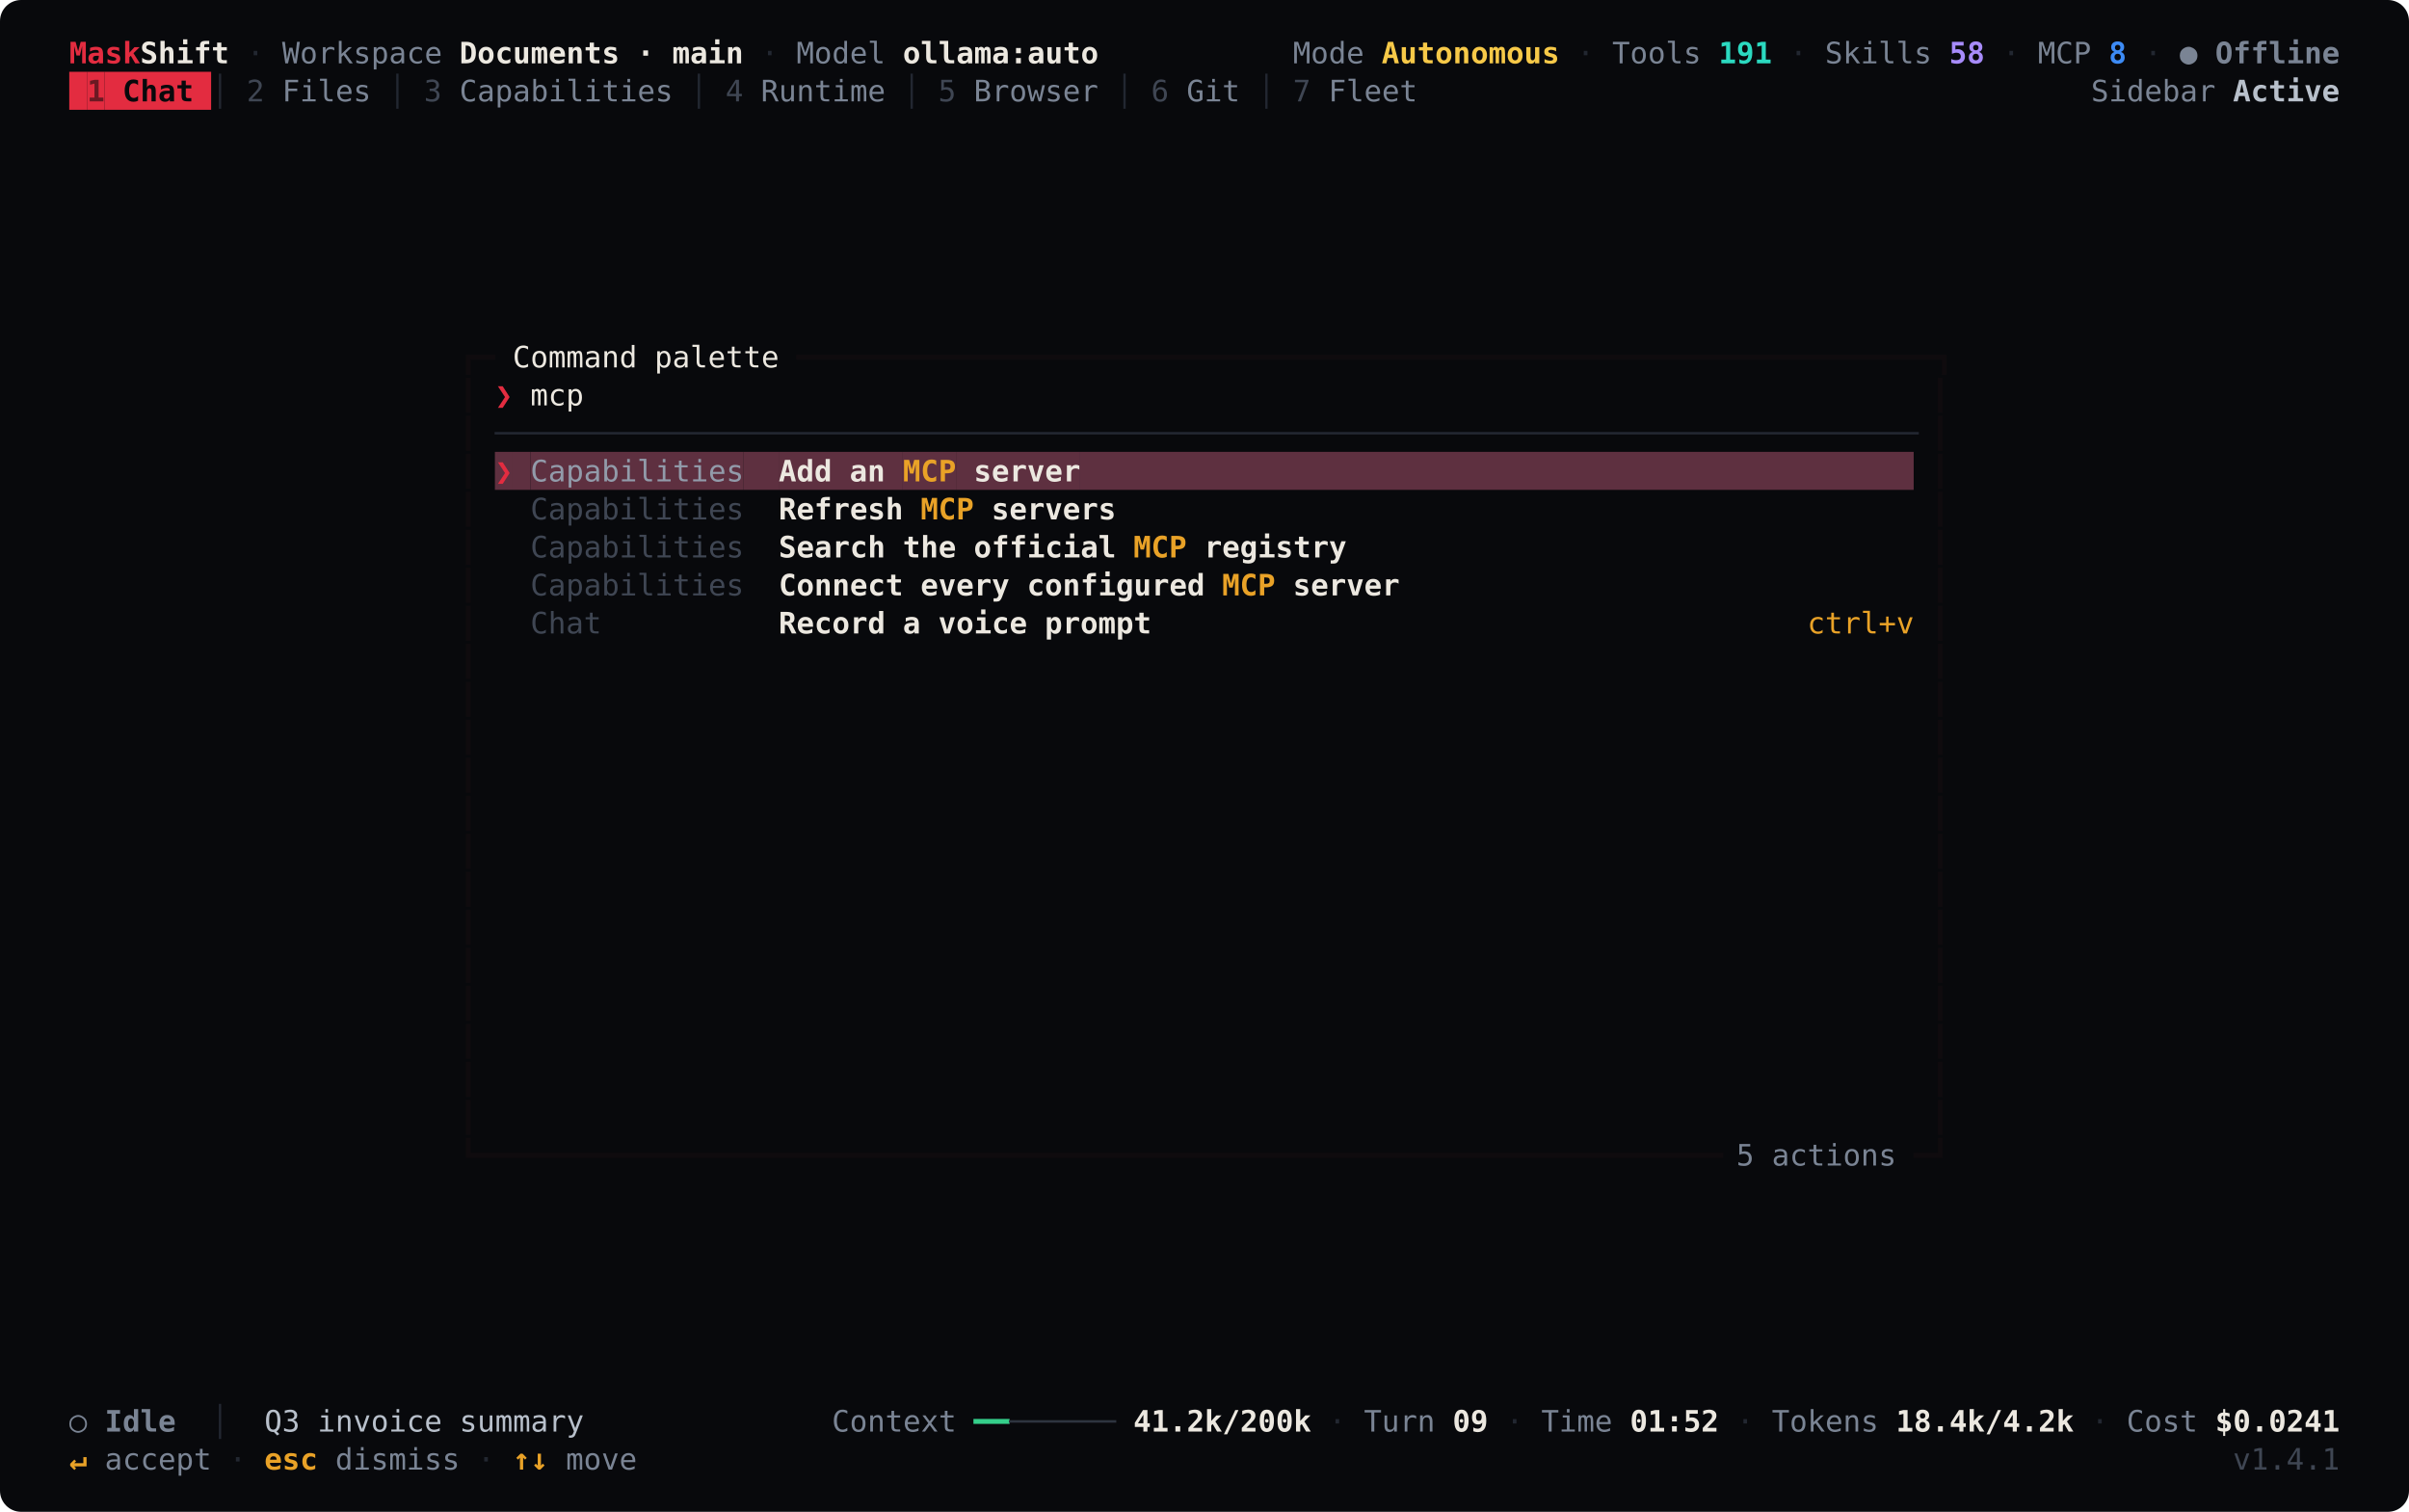
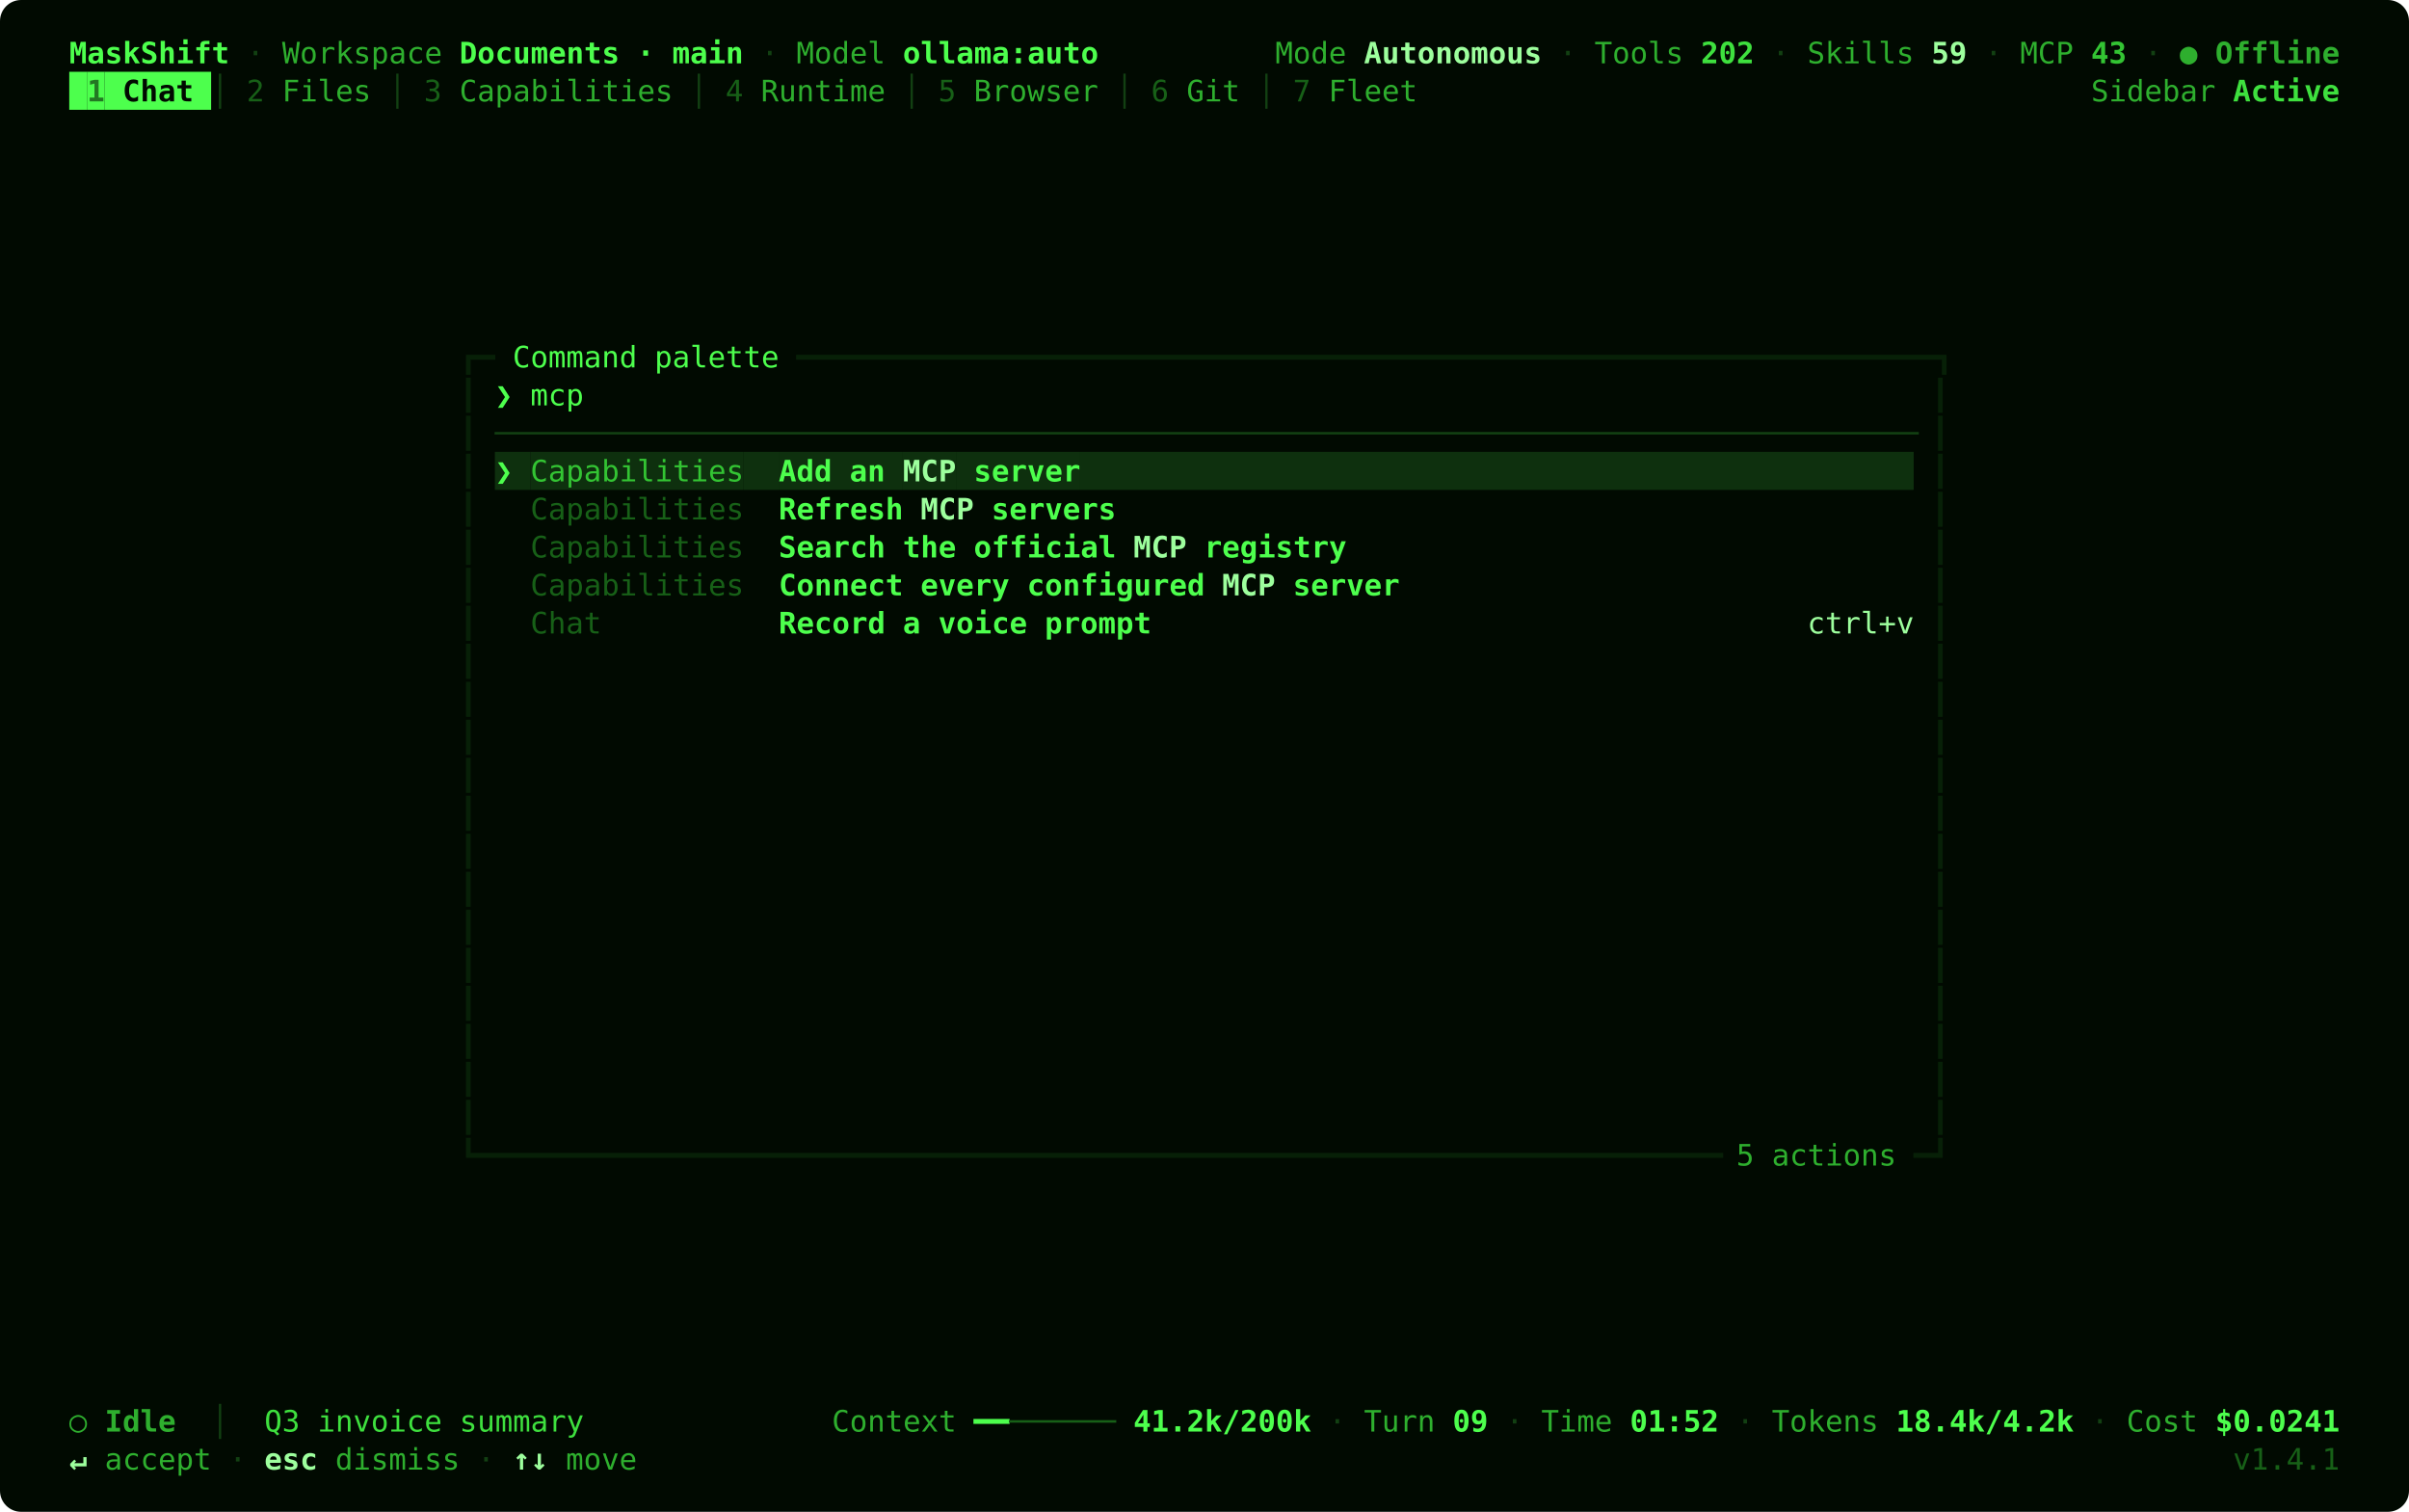
<svg xmlns="http://www.w3.org/2000/svg" width="1141" height="716" viewBox="0 0 1141 716" role="img" aria-label="MaskShift — command palette">
-   <rect width="100%" height="100%" rx="10" fill="#08090C" />
+   <rect width="100%" height="100%" rx="10" fill="#010a01" />
  <g font-family="SFMono-Regular, Menlo, Consolas, DejaVu Sans Mono, monospace" font-size="14" xml:space="preserve">
-     <text x="32.80" y="30.00" fill="#e32c40" textLength="33.60" lengthAdjust="spacingAndGlyphs" font-weight="700">Mask</text>
-     <text x="66.40" y="30.00" fill="#ece8e0" textLength="42.00" lengthAdjust="spacingAndGlyphs" font-weight="700">Shift</text>
-     <text x="116.80" y="30.00" fill="#222731" textLength="8.40" lengthAdjust="spacingAndGlyphs">·</text>
-     <text x="133.60" y="30.00" fill="#7a8494" textLength="75.60" lengthAdjust="spacingAndGlyphs">Workspace</text>
-     <text x="217.60" y="30.00" fill="#ece8e0" textLength="75.60" lengthAdjust="spacingAndGlyphs" font-weight="700">Documents</text>
-     <text x="301.60" y="30.00" fill="#ece8e0" textLength="8.40" lengthAdjust="spacingAndGlyphs" font-weight="700">·</text>
-     <text x="318.40" y="30.00" fill="#ece8e0" textLength="33.60" lengthAdjust="spacingAndGlyphs" font-weight="700">main</text>
-     <text x="360.40" y="30.00" fill="#222731" textLength="8.40" lengthAdjust="spacingAndGlyphs">·</text>
-     <text x="377.20" y="30.00" fill="#7a8494" textLength="42.00" lengthAdjust="spacingAndGlyphs">Model</text>
-     <text x="427.60" y="30.00" fill="#ece8e0" textLength="92.40" lengthAdjust="spacingAndGlyphs" font-weight="700">ollama:auto</text>
-     <text x="612.40" y="30.00" fill="#7a8494" textLength="33.60" lengthAdjust="spacingAndGlyphs">Mode</text>
-     <text x="654.40" y="30.00" fill="#f7c948" textLength="84.00" lengthAdjust="spacingAndGlyphs" font-weight="700">Autonomous</text>
-     <text x="746.80" y="30.00" fill="#222731" textLength="8.40" lengthAdjust="spacingAndGlyphs">·</text>
-     <text x="763.60" y="30.00" fill="#7a8494" textLength="42.00" lengthAdjust="spacingAndGlyphs">Tools</text>
-     <text x="814.00" y="30.00" fill="#2bd9c0" textLength="25.20" lengthAdjust="spacingAndGlyphs" font-weight="700">191</text>
-     <text x="847.60" y="30.00" fill="#222731" textLength="8.40" lengthAdjust="spacingAndGlyphs">·</text>
-     <text x="864.40" y="30.00" fill="#7a8494" textLength="50.40" lengthAdjust="spacingAndGlyphs">Skills</text>
-     <text x="923.20" y="30.00" fill="#a78bfa" textLength="16.80" lengthAdjust="spacingAndGlyphs" font-weight="700">58</text>
-     <text x="948.40" y="30.00" fill="#222731" textLength="8.40" lengthAdjust="spacingAndGlyphs">·</text>
-     <text x="965.20" y="30.00" fill="#7a8494" textLength="25.20" lengthAdjust="spacingAndGlyphs">MCP</text>
-     <text x="998.80" y="30.00" fill="#3d8bf5" textLength="8.40" lengthAdjust="spacingAndGlyphs" font-weight="700">8</text>
-     <text x="1015.60" y="30.00" fill="#222731" textLength="8.40" lengthAdjust="spacingAndGlyphs">·</text>
-     <text x="1032.40" y="30.00" fill="#7a8494" textLength="8.40" lengthAdjust="spacingAndGlyphs">●</text>
-     <text x="1049.20" y="30.00" fill="#7a8494" textLength="58.80" lengthAdjust="spacingAndGlyphs" font-weight="700">Offline</text>
-     <rect x="32.80" y="34.00" width="8.40" height="18" fill="#e32c40" />
-     <rect x="41.20" y="34.00" width="8.40" height="18" fill="#e32c40" />
-     <text x="41.20" y="48.00" fill="#6b1923" textLength="8.40" lengthAdjust="spacingAndGlyphs" font-weight="700">1</text>
-     <rect x="49.60" y="34.00" width="50.40" height="18" fill="#e32c40" />
-     <text x="58.00" y="48.00" fill="#08090c" textLength="33.60" lengthAdjust="spacingAndGlyphs" font-weight="700">Chat</text>
-     <text x="100.00" y="48.00" fill="#222731" textLength="8.40" lengthAdjust="spacingAndGlyphs">│</text>
-     <text x="116.80" y="48.00" fill="#3f4653" textLength="8.40" lengthAdjust="spacingAndGlyphs">2</text>
-     <text x="133.60" y="48.00" fill="#7a8494" textLength="42.00" lengthAdjust="spacingAndGlyphs">Files</text>
-     <text x="184.00" y="48.00" fill="#222731" textLength="8.40" lengthAdjust="spacingAndGlyphs">│</text>
-     <text x="200.80" y="48.00" fill="#3f4653" textLength="8.40" lengthAdjust="spacingAndGlyphs">3</text>
-     <text x="217.60" y="48.00" fill="#7a8494" textLength="100.80" lengthAdjust="spacingAndGlyphs">Capabilities</text>
-     <text x="326.80" y="48.00" fill="#222731" textLength="8.40" lengthAdjust="spacingAndGlyphs">│</text>
-     <text x="343.60" y="48.00" fill="#3f4653" textLength="8.40" lengthAdjust="spacingAndGlyphs">4</text>
-     <text x="360.40" y="48.00" fill="#7a8494" textLength="58.80" lengthAdjust="spacingAndGlyphs">Runtime</text>
-     <text x="427.60" y="48.00" fill="#222731" textLength="8.40" lengthAdjust="spacingAndGlyphs">│</text>
-     <text x="444.40" y="48.00" fill="#3f4653" textLength="8.40" lengthAdjust="spacingAndGlyphs">5</text>
-     <text x="461.20" y="48.00" fill="#7a8494" textLength="58.80" lengthAdjust="spacingAndGlyphs">Browser</text>
-     <text x="528.40" y="48.00" fill="#222731" textLength="8.40" lengthAdjust="spacingAndGlyphs">│</text>
-     <text x="545.20" y="48.00" fill="#3f4653" textLength="8.40" lengthAdjust="spacingAndGlyphs">6</text>
-     <text x="562.00" y="48.00" fill="#7a8494" textLength="25.20" lengthAdjust="spacingAndGlyphs">Git</text>
-     <text x="595.60" y="48.00" fill="#222731" textLength="8.40" lengthAdjust="spacingAndGlyphs">│</text>
-     <text x="612.40" y="48.00" fill="#3f4653" textLength="8.40" lengthAdjust="spacingAndGlyphs">7</text>
-     <text x="629.20" y="48.00" fill="#7a8494" textLength="42.00" lengthAdjust="spacingAndGlyphs">Fleet</text>
-     <text x="990.40" y="48.00" fill="#7a8494" textLength="58.80" lengthAdjust="spacingAndGlyphs">Sidebar</text>
-     <text x="1057.60" y="48.00" fill="#b8c0cb" textLength="50.40" lengthAdjust="spacingAndGlyphs" font-weight="700">Active</text>
-     <text x="217.60" y="174.00" fill="#0f0b0e" textLength="16.80" lengthAdjust="spacingAndGlyphs">┏━</text>
-     <text x="242.80" y="174.00" fill="#ece8e0" textLength="58.80" lengthAdjust="spacingAndGlyphs">Command</text>
-     <text x="310.00" y="174.00" fill="#ece8e0" textLength="58.80" lengthAdjust="spacingAndGlyphs">palette</text>
-     <text x="377.20" y="174.00" fill="#0f0b0e" textLength="546.00" lengthAdjust="spacingAndGlyphs">━━━━━━━━━━━━━━━━━━━━━━━━━━━━━━━━━━━━━━━━━━━━━━━━━━━━━━━━━━━━━━━━┓</text>
-     <text x="217.60" y="192.00" fill="#0f0b0e" textLength="8.40" lengthAdjust="spacingAndGlyphs">┃</text>
-     <text x="234.40" y="192.00" fill="#e32c40" textLength="8.40" lengthAdjust="spacingAndGlyphs">❯</text>
-     <text x="251.20" y="192.00" fill="#ece8e0" textLength="25.20" lengthAdjust="spacingAndGlyphs">mcp</text>
-     <text x="914.80" y="192.00" fill="#0f0b0e" textLength="8.40" lengthAdjust="spacingAndGlyphs">┃</text>
-     <text x="217.60" y="210.00" fill="#0f0b0e" textLength="8.40" lengthAdjust="spacingAndGlyphs">┃</text>
-     <text x="234.40" y="210.00" fill="#222731" textLength="672.00" lengthAdjust="spacingAndGlyphs">────────────────────────────────────────────────────────────────────────────────</text>
-     <text x="914.80" y="210.00" fill="#0f0b0e" textLength="8.40" lengthAdjust="spacingAndGlyphs">┃</text>
-     <text x="217.60" y="228.00" fill="#0f0b0e" textLength="8.40" lengthAdjust="spacingAndGlyphs">┃</text>
-     <rect x="234.40" y="214.00" width="8.40" height="18" fill="#5e3040" />
-     <text x="234.40" y="228.00" fill="#e32c40" textLength="8.40" lengthAdjust="spacingAndGlyphs">❯</text>
-     <rect x="242.80" y="214.00" width="8.40" height="18" fill="#5e3040" />
-     <rect x="251.20" y="214.00" width="100.80" height="18" fill="#5e3040" />
-     <text x="251.20" y="228.00" fill="#929baa" textLength="100.80" lengthAdjust="spacingAndGlyphs">Capabilities</text>
-     <rect x="352.00" y="214.00" width="16.80" height="18" fill="#5e3040" />
-     <rect x="368.80" y="214.00" width="58.80" height="18" fill="#5e3040" />
-     <text x="368.80" y="228.00" fill="#ece8e0" textLength="25.20" lengthAdjust="spacingAndGlyphs" font-weight="700">Add</text>
-     <text x="402.40" y="228.00" fill="#ece8e0" textLength="16.80" lengthAdjust="spacingAndGlyphs" font-weight="700">an</text>
-     <rect x="427.60" y="214.00" width="25.20" height="18" fill="#5e3040" />
-     <text x="427.60" y="228.00" fill="#e9a227" textLength="25.20" lengthAdjust="spacingAndGlyphs" font-weight="700">MCP</text>
-     <rect x="452.80" y="214.00" width="58.80" height="18" fill="#5e3040" />
-     <text x="461.20" y="228.00" fill="#ece8e0" textLength="50.40" lengthAdjust="spacingAndGlyphs" font-weight="700">server</text>
-     <rect x="511.60" y="214.00" width="394.80" height="18" fill="#5e3040" />
-     <text x="914.80" y="228.00" fill="#0f0b0e" textLength="8.40" lengthAdjust="spacingAndGlyphs">┃</text>
-     <text x="217.60" y="246.00" fill="#0f0b0e" textLength="8.40" lengthAdjust="spacingAndGlyphs">┃</text>
-     <text x="251.20" y="246.00" fill="#3f4653" textLength="100.80" lengthAdjust="spacingAndGlyphs">Capabilities</text>
-     <text x="368.80" y="246.00" fill="#ece8e0" textLength="58.80" lengthAdjust="spacingAndGlyphs" font-weight="700">Refresh</text>
-     <text x="436.00" y="246.00" fill="#e9a227" textLength="25.20" lengthAdjust="spacingAndGlyphs" font-weight="700">MCP</text>
-     <text x="469.60" y="246.00" fill="#ece8e0" textLength="58.80" lengthAdjust="spacingAndGlyphs" font-weight="700">servers</text>
-     <text x="914.80" y="246.00" fill="#0f0b0e" textLength="8.40" lengthAdjust="spacingAndGlyphs">┃</text>
-     <text x="217.60" y="264.00" fill="#0f0b0e" textLength="8.40" lengthAdjust="spacingAndGlyphs">┃</text>
-     <text x="251.20" y="264.00" fill="#3f4653" textLength="100.80" lengthAdjust="spacingAndGlyphs">Capabilities</text>
-     <text x="368.80" y="264.00" fill="#ece8e0" textLength="50.40" lengthAdjust="spacingAndGlyphs" font-weight="700">Search</text>
-     <text x="427.60" y="264.00" fill="#ece8e0" textLength="25.20" lengthAdjust="spacingAndGlyphs" font-weight="700">the</text>
-     <text x="461.20" y="264.00" fill="#ece8e0" textLength="67.20" lengthAdjust="spacingAndGlyphs" font-weight="700">official</text>
-     <text x="536.80" y="264.00" fill="#e9a227" textLength="25.20" lengthAdjust="spacingAndGlyphs" font-weight="700">MCP</text>
-     <text x="570.40" y="264.00" fill="#ece8e0" textLength="67.20" lengthAdjust="spacingAndGlyphs" font-weight="700">registry</text>
-     <text x="914.80" y="264.00" fill="#0f0b0e" textLength="8.40" lengthAdjust="spacingAndGlyphs">┃</text>
-     <text x="217.60" y="282.00" fill="#0f0b0e" textLength="8.40" lengthAdjust="spacingAndGlyphs">┃</text>
-     <text x="251.20" y="282.00" fill="#3f4653" textLength="100.80" lengthAdjust="spacingAndGlyphs">Capabilities</text>
-     <text x="368.80" y="282.00" fill="#ece8e0" textLength="58.80" lengthAdjust="spacingAndGlyphs" font-weight="700">Connect</text>
-     <text x="436.00" y="282.00" fill="#ece8e0" textLength="42.00" lengthAdjust="spacingAndGlyphs" font-weight="700">every</text>
-     <text x="486.40" y="282.00" fill="#ece8e0" textLength="84.00" lengthAdjust="spacingAndGlyphs" font-weight="700">configured</text>
-     <text x="578.80" y="282.00" fill="#e9a227" textLength="25.20" lengthAdjust="spacingAndGlyphs" font-weight="700">MCP</text>
-     <text x="612.40" y="282.00" fill="#ece8e0" textLength="50.40" lengthAdjust="spacingAndGlyphs" font-weight="700">server</text>
-     <text x="914.80" y="282.00" fill="#0f0b0e" textLength="8.40" lengthAdjust="spacingAndGlyphs">┃</text>
-     <text x="217.60" y="300.00" fill="#0f0b0e" textLength="8.40" lengthAdjust="spacingAndGlyphs">┃</text>
-     <text x="251.20" y="300.00" fill="#3f4653" textLength="33.60" lengthAdjust="spacingAndGlyphs">Chat</text>
-     <text x="368.80" y="300.00" fill="#ece8e0" textLength="50.40" lengthAdjust="spacingAndGlyphs" font-weight="700">Record</text>
-     <text x="427.60" y="300.00" fill="#ece8e0" textLength="8.40" lengthAdjust="spacingAndGlyphs" font-weight="700">a</text>
-     <text x="444.40" y="300.00" fill="#ece8e0" textLength="42.00" lengthAdjust="spacingAndGlyphs" font-weight="700">voice</text>
-     <text x="494.80" y="300.00" fill="#ece8e0" textLength="50.40" lengthAdjust="spacingAndGlyphs" font-weight="700">prompt</text>
-     <text x="856.00" y="300.00" fill="#e9a227" textLength="50.40" lengthAdjust="spacingAndGlyphs">ctrl+v</text>
-     <text x="914.80" y="300.00" fill="#0f0b0e" textLength="8.40" lengthAdjust="spacingAndGlyphs">┃</text>
-     <text x="217.60" y="318.00" fill="#0f0b0e" textLength="8.40" lengthAdjust="spacingAndGlyphs">┃</text>
-     <text x="914.80" y="318.00" fill="#0f0b0e" textLength="8.40" lengthAdjust="spacingAndGlyphs">┃</text>
-     <text x="217.60" y="336.00" fill="#0f0b0e" textLength="8.40" lengthAdjust="spacingAndGlyphs">┃</text>
-     <text x="914.80" y="336.00" fill="#0f0b0e" textLength="8.40" lengthAdjust="spacingAndGlyphs">┃</text>
-     <text x="217.60" y="354.00" fill="#0f0b0e" textLength="8.40" lengthAdjust="spacingAndGlyphs">┃</text>
-     <text x="914.80" y="354.00" fill="#0f0b0e" textLength="8.40" lengthAdjust="spacingAndGlyphs">┃</text>
-     <text x="217.60" y="372.00" fill="#0f0b0e" textLength="8.40" lengthAdjust="spacingAndGlyphs">┃</text>
-     <text x="914.80" y="372.00" fill="#0f0b0e" textLength="8.40" lengthAdjust="spacingAndGlyphs">┃</text>
-     <text x="217.60" y="390.00" fill="#0f0b0e" textLength="8.40" lengthAdjust="spacingAndGlyphs">┃</text>
-     <text x="914.80" y="390.00" fill="#0f0b0e" textLength="8.40" lengthAdjust="spacingAndGlyphs">┃</text>
-     <text x="217.60" y="408.00" fill="#0f0b0e" textLength="8.40" lengthAdjust="spacingAndGlyphs">┃</text>
-     <text x="914.80" y="408.00" fill="#0f0b0e" textLength="8.40" lengthAdjust="spacingAndGlyphs">┃</text>
-     <text x="217.60" y="426.00" fill="#0f0b0e" textLength="8.40" lengthAdjust="spacingAndGlyphs">┃</text>
-     <text x="914.80" y="426.00" fill="#0f0b0e" textLength="8.40" lengthAdjust="spacingAndGlyphs">┃</text>
-     <text x="217.60" y="444.00" fill="#0f0b0e" textLength="8.40" lengthAdjust="spacingAndGlyphs">┃</text>
-     <text x="914.80" y="444.00" fill="#0f0b0e" textLength="8.40" lengthAdjust="spacingAndGlyphs">┃</text>
-     <text x="217.60" y="462.00" fill="#0f0b0e" textLength="8.40" lengthAdjust="spacingAndGlyphs">┃</text>
-     <text x="914.80" y="462.00" fill="#0f0b0e" textLength="8.40" lengthAdjust="spacingAndGlyphs">┃</text>
-     <text x="217.60" y="480.00" fill="#0f0b0e" textLength="8.40" lengthAdjust="spacingAndGlyphs">┃</text>
-     <text x="914.80" y="480.00" fill="#0f0b0e" textLength="8.40" lengthAdjust="spacingAndGlyphs">┃</text>
-     <text x="217.60" y="498.00" fill="#0f0b0e" textLength="8.40" lengthAdjust="spacingAndGlyphs">┃</text>
-     <text x="914.80" y="498.00" fill="#0f0b0e" textLength="8.40" lengthAdjust="spacingAndGlyphs">┃</text>
-     <text x="217.60" y="516.00" fill="#0f0b0e" textLength="8.40" lengthAdjust="spacingAndGlyphs">┃</text>
-     <text x="914.80" y="516.00" fill="#0f0b0e" textLength="8.40" lengthAdjust="spacingAndGlyphs">┃</text>
-     <text x="217.60" y="534.00" fill="#0f0b0e" textLength="8.40" lengthAdjust="spacingAndGlyphs">┃</text>
-     <text x="914.80" y="534.00" fill="#0f0b0e" textLength="8.40" lengthAdjust="spacingAndGlyphs">┃</text>
-     <text x="217.60" y="552.00" fill="#0f0b0e" textLength="596.40" lengthAdjust="spacingAndGlyphs">┗━━━━━━━━━━━━━━━━━━━━━━━━━━━━━━━━━━━━━━━━━━━━━━━━━━━━━━━━━━━━━━━━━━━━━━</text>
-     <text x="822.40" y="552.00" fill="#7a8494" textLength="8.40" lengthAdjust="spacingAndGlyphs">5</text>
-     <text x="839.20" y="552.00" fill="#7a8494" textLength="58.80" lengthAdjust="spacingAndGlyphs">actions</text>
-     <text x="906.40" y="552.00" fill="#0f0b0e" textLength="16.80" lengthAdjust="spacingAndGlyphs">━┛</text>
-     <text x="32.80" y="678.00" fill="#7a8494" textLength="8.40" lengthAdjust="spacingAndGlyphs">○</text>
-     <text x="49.60" y="678.00" fill="#7a8494" textLength="33.60" lengthAdjust="spacingAndGlyphs" font-weight="700">Idle</text>
-     <text x="100.00" y="678.00" fill="#222731" textLength="8.40" lengthAdjust="spacingAndGlyphs">│</text>
-     <text x="125.20" y="678.00" fill="#b8c0cb" textLength="16.80" lengthAdjust="spacingAndGlyphs">Q3</text>
-     <text x="150.40" y="678.00" fill="#b8c0cb" textLength="58.80" lengthAdjust="spacingAndGlyphs">invoice</text>
-     <text x="217.60" y="678.00" fill="#b8c0cb" textLength="58.80" lengthAdjust="spacingAndGlyphs">summary</text>
-     <text x="394.00" y="678.00" fill="#7a8494" textLength="58.80" lengthAdjust="spacingAndGlyphs">Context</text>
-     <text x="461.20" y="678.00" fill="#35cf8b" textLength="16.80" lengthAdjust="spacingAndGlyphs">━━</text>
-     <text x="478.00" y="678.00" fill="#2e343f" textLength="50.40" lengthAdjust="spacingAndGlyphs">──────</text>
-     <text x="536.80" y="678.00" fill="#ece8e0" textLength="84.00" lengthAdjust="spacingAndGlyphs" font-weight="700">41.2k/200k</text>
-     <text x="629.20" y="678.00" fill="#222731" textLength="8.40" lengthAdjust="spacingAndGlyphs">·</text>
-     <text x="646.00" y="678.00" fill="#7a8494" textLength="33.60" lengthAdjust="spacingAndGlyphs">Turn</text>
-     <text x="688.00" y="678.00" fill="#ece8e0" textLength="16.80" lengthAdjust="spacingAndGlyphs" font-weight="700">09</text>
-     <text x="713.20" y="678.00" fill="#222731" textLength="8.40" lengthAdjust="spacingAndGlyphs">·</text>
-     <text x="730.00" y="678.00" fill="#7a8494" textLength="33.60" lengthAdjust="spacingAndGlyphs">Time</text>
-     <text x="772.00" y="678.00" fill="#ece8e0" textLength="42.00" lengthAdjust="spacingAndGlyphs" font-weight="700">01:52</text>
-     <text x="822.40" y="678.00" fill="#222731" textLength="8.40" lengthAdjust="spacingAndGlyphs">·</text>
-     <text x="839.20" y="678.00" fill="#7a8494" textLength="50.40" lengthAdjust="spacingAndGlyphs">Tokens</text>
-     <text x="898.00" y="678.00" fill="#ece8e0" textLength="84.00" lengthAdjust="spacingAndGlyphs" font-weight="700">18.4k/4.2k</text>
-     <text x="990.40" y="678.00" fill="#222731" textLength="8.40" lengthAdjust="spacingAndGlyphs">·</text>
-     <text x="1007.20" y="678.00" fill="#7a8494" textLength="33.60" lengthAdjust="spacingAndGlyphs">Cost</text>
-     <text x="1049.20" y="678.00" fill="#ece8e0" textLength="58.80" lengthAdjust="spacingAndGlyphs" font-weight="700">$0.0241</text>
-     <text x="32.80" y="696.00" fill="#e9a227" textLength="8.40" lengthAdjust="spacingAndGlyphs" font-weight="700">↵</text>
-     <text x="49.60" y="696.00" fill="#7a8494" textLength="50.40" lengthAdjust="spacingAndGlyphs">accept</text>
-     <text x="108.40" y="696.00" fill="#222731" textLength="8.40" lengthAdjust="spacingAndGlyphs">·</text>
-     <text x="125.20" y="696.00" fill="#e9a227" textLength="25.20" lengthAdjust="spacingAndGlyphs" font-weight="700">esc</text>
-     <text x="158.80" y="696.00" fill="#7a8494" textLength="58.80" lengthAdjust="spacingAndGlyphs">dismiss</text>
-     <text x="226.00" y="696.00" fill="#222731" textLength="8.40" lengthAdjust="spacingAndGlyphs">·</text>
-     <text x="242.80" y="696.00" fill="#e9a227" textLength="16.80" lengthAdjust="spacingAndGlyphs" font-weight="700">↑↓</text>
-     <text x="268.00" y="696.00" fill="#7a8494" textLength="33.60" lengthAdjust="spacingAndGlyphs">move</text>
-     <text x="1057.60" y="696.00" fill="#3f4653" textLength="50.40" lengthAdjust="spacingAndGlyphs">v1.4.1</text>
+     <text x="32.80" y="30.00" fill="#4dff4d" textLength="75.60" lengthAdjust="spacingAndGlyphs" font-weight="700">MaskShift</text>
+     <text x="116.80" y="30.00" fill="#124012" textLength="8.40" lengthAdjust="spacingAndGlyphs">·</text>
+     <text x="133.60" y="30.00" fill="#2eaf2e" textLength="75.60" lengthAdjust="spacingAndGlyphs">Workspace</text>
+     <text x="217.60" y="30.00" fill="#4dff4d" textLength="75.60" lengthAdjust="spacingAndGlyphs" font-weight="700">Documents</text>
+     <text x="301.60" y="30.00" fill="#4dff4d" textLength="8.40" lengthAdjust="spacingAndGlyphs" font-weight="700">·</text>
+     <text x="318.40" y="30.00" fill="#4dff4d" textLength="33.60" lengthAdjust="spacingAndGlyphs" font-weight="700">main</text>
+     <text x="360.40" y="30.00" fill="#124012" textLength="8.40" lengthAdjust="spacingAndGlyphs">·</text>
+     <text x="377.20" y="30.00" fill="#2eaf2e" textLength="42.00" lengthAdjust="spacingAndGlyphs">Model</text>
+     <text x="427.60" y="30.00" fill="#4dff4d" textLength="92.40" lengthAdjust="spacingAndGlyphs" font-weight="700">ollama:auto</text>
+     <text x="604.00" y="30.00" fill="#2eaf2e" textLength="33.60" lengthAdjust="spacingAndGlyphs">Mode</text>
+     <text x="646.00" y="30.00" fill="#9dff9d" textLength="84.00" lengthAdjust="spacingAndGlyphs" font-weight="700">Autonomous</text>
+     <text x="738.40" y="30.00" fill="#124012" textLength="8.40" lengthAdjust="spacingAndGlyphs">·</text>
+     <text x="755.20" y="30.00" fill="#2eaf2e" textLength="42.00" lengthAdjust="spacingAndGlyphs">Tools</text>
+     <text x="805.60" y="30.00" fill="#3ee03e" textLength="25.20" lengthAdjust="spacingAndGlyphs" font-weight="700">202</text>
+     <text x="839.20" y="30.00" fill="#124012" textLength="8.40" lengthAdjust="spacingAndGlyphs">·</text>
+     <text x="856.00" y="30.00" fill="#2eaf2e" textLength="50.40" lengthAdjust="spacingAndGlyphs">Skills</text>
+     <text x="914.80" y="30.00" fill="#9dff9d" textLength="16.80" lengthAdjust="spacingAndGlyphs" font-weight="700">59</text>
+     <text x="940.00" y="30.00" fill="#124012" textLength="8.40" lengthAdjust="spacingAndGlyphs">·</text>
+     <text x="956.80" y="30.00" fill="#2eaf2e" textLength="25.20" lengthAdjust="spacingAndGlyphs">MCP</text>
+     <text x="990.40" y="30.00" fill="#33c433" textLength="16.80" lengthAdjust="spacingAndGlyphs" font-weight="700">43</text>
+     <text x="1015.60" y="30.00" fill="#124012" textLength="8.40" lengthAdjust="spacingAndGlyphs">·</text>
+     <text x="1032.40" y="30.00" fill="#2eaf2e" textLength="8.40" lengthAdjust="spacingAndGlyphs">●</text>
+     <text x="1049.20" y="30.00" fill="#2eaf2e" textLength="58.80" lengthAdjust="spacingAndGlyphs" font-weight="700">Offline</text>
+     <rect x="32.80" y="34.00" width="8.40" height="18" fill="#4dff4d" />
+     <rect x="41.20" y="34.00" width="8.40" height="18" fill="#4dff4d" />
+     <text x="41.20" y="48.00" fill="#237823" textLength="8.40" lengthAdjust="spacingAndGlyphs" font-weight="700">1</text>
+     <rect x="49.60" y="34.00" width="50.40" height="18" fill="#4dff4d" />
+     <text x="58.00" y="48.00" fill="#010a01" textLength="33.60" lengthAdjust="spacingAndGlyphs" font-weight="700">Chat</text>
+     <text x="100.00" y="48.00" fill="#124012" textLength="8.40" lengthAdjust="spacingAndGlyphs">│</text>
+     <text x="116.80" y="48.00" fill="#176017" textLength="8.40" lengthAdjust="spacingAndGlyphs">2</text>
+     <text x="133.60" y="48.00" fill="#2eaf2e" textLength="42.00" lengthAdjust="spacingAndGlyphs">Files</text>
+     <text x="184.00" y="48.00" fill="#124012" textLength="8.40" lengthAdjust="spacingAndGlyphs">│</text>
+     <text x="200.80" y="48.00" fill="#176017" textLength="8.40" lengthAdjust="spacingAndGlyphs">3</text>
+     <text x="217.60" y="48.00" fill="#2eaf2e" textLength="100.80" lengthAdjust="spacingAndGlyphs">Capabilities</text>
+     <text x="326.80" y="48.00" fill="#124012" textLength="8.40" lengthAdjust="spacingAndGlyphs">│</text>
+     <text x="343.60" y="48.00" fill="#176017" textLength="8.40" lengthAdjust="spacingAndGlyphs">4</text>
+     <text x="360.40" y="48.00" fill="#2eaf2e" textLength="58.80" lengthAdjust="spacingAndGlyphs">Runtime</text>
+     <text x="427.60" y="48.00" fill="#124012" textLength="8.40" lengthAdjust="spacingAndGlyphs">│</text>
+     <text x="444.40" y="48.00" fill="#176017" textLength="8.40" lengthAdjust="spacingAndGlyphs">5</text>
+     <text x="461.20" y="48.00" fill="#2eaf2e" textLength="58.80" lengthAdjust="spacingAndGlyphs">Browser</text>
+     <text x="528.40" y="48.00" fill="#124012" textLength="8.40" lengthAdjust="spacingAndGlyphs">│</text>
+     <text x="545.20" y="48.00" fill="#176017" textLength="8.40" lengthAdjust="spacingAndGlyphs">6</text>
+     <text x="562.00" y="48.00" fill="#2eaf2e" textLength="25.20" lengthAdjust="spacingAndGlyphs">Git</text>
+     <text x="595.60" y="48.00" fill="#124012" textLength="8.40" lengthAdjust="spacingAndGlyphs">│</text>
+     <text x="612.40" y="48.00" fill="#176017" textLength="8.40" lengthAdjust="spacingAndGlyphs">7</text>
+     <text x="629.20" y="48.00" fill="#2eaf2e" textLength="42.00" lengthAdjust="spacingAndGlyphs">Fleet</text>
+     <text x="990.40" y="48.00" fill="#2eaf2e" textLength="58.80" lengthAdjust="spacingAndGlyphs">Sidebar</text>
+     <text x="1057.60" y="48.00" fill="#3ee03e" textLength="50.40" lengthAdjust="spacingAndGlyphs" font-weight="700">Active</text>
+     <text x="217.60" y="174.00" fill="#072007" textLength="16.80" lengthAdjust="spacingAndGlyphs">┏━</text>
+     <text x="242.80" y="174.00" fill="#4dff4d" textLength="58.80" lengthAdjust="spacingAndGlyphs">Command</text>
+     <text x="310.00" y="174.00" fill="#4dff4d" textLength="58.80" lengthAdjust="spacingAndGlyphs">palette</text>
+     <text x="377.20" y="174.00" fill="#072007" textLength="546.00" lengthAdjust="spacingAndGlyphs">━━━━━━━━━━━━━━━━━━━━━━━━━━━━━━━━━━━━━━━━━━━━━━━━━━━━━━━━━━━━━━━━┓</text>
+     <text x="217.60" y="192.00" fill="#072007" textLength="8.40" lengthAdjust="spacingAndGlyphs">┃</text>
+     <text x="234.40" y="192.00" fill="#4dff4d" textLength="8.40" lengthAdjust="spacingAndGlyphs">❯</text>
+     <text x="251.20" y="192.00" fill="#4dff4d" textLength="25.20" lengthAdjust="spacingAndGlyphs">mcp</text>
+     <text x="914.80" y="192.00" fill="#072007" textLength="8.40" lengthAdjust="spacingAndGlyphs">┃</text>
+     <text x="217.60" y="210.00" fill="#072007" textLength="8.40" lengthAdjust="spacingAndGlyphs">┃</text>
+     <text x="234.40" y="210.00" fill="#124012" textLength="672.00" lengthAdjust="spacingAndGlyphs">────────────────────────────────────────────────────────────────────────────────</text>
+     <text x="914.80" y="210.00" fill="#072007" textLength="8.40" lengthAdjust="spacingAndGlyphs">┃</text>
+     <text x="217.60" y="228.00" fill="#072007" textLength="8.40" lengthAdjust="spacingAndGlyphs">┃</text>
+     <rect x="234.40" y="214.00" width="16.80" height="18" fill="#0e300e" />
+     <text x="234.40" y="228.00" fill="#4dff4d" textLength="8.40" lengthAdjust="spacingAndGlyphs">❯</text>
+     <rect x="251.20" y="214.00" width="100.80" height="18" fill="#0e300e" />
+     <text x="251.20" y="228.00" fill="#33c433" textLength="100.80" lengthAdjust="spacingAndGlyphs">Capabilities</text>
+     <rect x="352.00" y="214.00" width="16.80" height="18" fill="#0e300e" />
+     <rect x="368.80" y="214.00" width="58.80" height="18" fill="#0e300e" />
+     <text x="368.80" y="228.00" fill="#4dff4d" textLength="25.20" lengthAdjust="spacingAndGlyphs" font-weight="700">Add</text>
+     <text x="402.40" y="228.00" fill="#4dff4d" textLength="16.80" lengthAdjust="spacingAndGlyphs" font-weight="700">an</text>
+     <rect x="427.60" y="214.00" width="25.20" height="18" fill="#0e300e" />
+     <text x="427.60" y="228.00" fill="#9dff9d" textLength="25.20" lengthAdjust="spacingAndGlyphs" font-weight="700">MCP</text>
+     <rect x="452.80" y="214.00" width="58.80" height="18" fill="#0e300e" />
+     <text x="461.20" y="228.00" fill="#4dff4d" textLength="50.40" lengthAdjust="spacingAndGlyphs" font-weight="700">server</text>
+     <rect x="511.60" y="214.00" width="394.80" height="18" fill="#0e300e" />
+     <text x="914.80" y="228.00" fill="#072007" textLength="8.40" lengthAdjust="spacingAndGlyphs">┃</text>
+     <text x="217.60" y="246.00" fill="#072007" textLength="8.40" lengthAdjust="spacingAndGlyphs">┃</text>
+     <text x="251.20" y="246.00" fill="#176017" textLength="100.80" lengthAdjust="spacingAndGlyphs">Capabilities</text>
+     <text x="368.80" y="246.00" fill="#4dff4d" textLength="58.80" lengthAdjust="spacingAndGlyphs" font-weight="700">Refresh</text>
+     <text x="436.00" y="246.00" fill="#9dff9d" textLength="25.20" lengthAdjust="spacingAndGlyphs" font-weight="700">MCP</text>
+     <text x="469.60" y="246.00" fill="#4dff4d" textLength="58.80" lengthAdjust="spacingAndGlyphs" font-weight="700">servers</text>
+     <text x="914.80" y="246.00" fill="#072007" textLength="8.40" lengthAdjust="spacingAndGlyphs">┃</text>
+     <text x="217.60" y="264.00" fill="#072007" textLength="8.40" lengthAdjust="spacingAndGlyphs">┃</text>
+     <text x="251.20" y="264.00" fill="#176017" textLength="100.80" lengthAdjust="spacingAndGlyphs">Capabilities</text>
+     <text x="368.80" y="264.00" fill="#4dff4d" textLength="50.40" lengthAdjust="spacingAndGlyphs" font-weight="700">Search</text>
+     <text x="427.60" y="264.00" fill="#4dff4d" textLength="25.20" lengthAdjust="spacingAndGlyphs" font-weight="700">the</text>
+     <text x="461.20" y="264.00" fill="#4dff4d" textLength="67.20" lengthAdjust="spacingAndGlyphs" font-weight="700">official</text>
+     <text x="536.80" y="264.00" fill="#9dff9d" textLength="25.20" lengthAdjust="spacingAndGlyphs" font-weight="700">MCP</text>
+     <text x="570.40" y="264.00" fill="#4dff4d" textLength="67.20" lengthAdjust="spacingAndGlyphs" font-weight="700">registry</text>
+     <text x="914.80" y="264.00" fill="#072007" textLength="8.40" lengthAdjust="spacingAndGlyphs">┃</text>
+     <text x="217.60" y="282.00" fill="#072007" textLength="8.40" lengthAdjust="spacingAndGlyphs">┃</text>
+     <text x="251.20" y="282.00" fill="#176017" textLength="100.80" lengthAdjust="spacingAndGlyphs">Capabilities</text>
+     <text x="368.80" y="282.00" fill="#4dff4d" textLength="58.80" lengthAdjust="spacingAndGlyphs" font-weight="700">Connect</text>
+     <text x="436.00" y="282.00" fill="#4dff4d" textLength="42.00" lengthAdjust="spacingAndGlyphs" font-weight="700">every</text>
+     <text x="486.40" y="282.00" fill="#4dff4d" textLength="84.00" lengthAdjust="spacingAndGlyphs" font-weight="700">configured</text>
+     <text x="578.80" y="282.00" fill="#9dff9d" textLength="25.20" lengthAdjust="spacingAndGlyphs" font-weight="700">MCP</text>
+     <text x="612.40" y="282.00" fill="#4dff4d" textLength="50.40" lengthAdjust="spacingAndGlyphs" font-weight="700">server</text>
+     <text x="914.80" y="282.00" fill="#072007" textLength="8.40" lengthAdjust="spacingAndGlyphs">┃</text>
+     <text x="217.60" y="300.00" fill="#072007" textLength="8.40" lengthAdjust="spacingAndGlyphs">┃</text>
+     <text x="251.20" y="300.00" fill="#176017" textLength="33.60" lengthAdjust="spacingAndGlyphs">Chat</text>
+     <text x="368.80" y="300.00" fill="#4dff4d" textLength="50.40" lengthAdjust="spacingAndGlyphs" font-weight="700">Record</text>
+     <text x="427.60" y="300.00" fill="#4dff4d" textLength="8.40" lengthAdjust="spacingAndGlyphs" font-weight="700">a</text>
+     <text x="444.40" y="300.00" fill="#4dff4d" textLength="42.00" lengthAdjust="spacingAndGlyphs" font-weight="700">voice</text>
+     <text x="494.80" y="300.00" fill="#4dff4d" textLength="50.40" lengthAdjust="spacingAndGlyphs" font-weight="700">prompt</text>
+     <text x="856.00" y="300.00" fill="#9dff9d" textLength="50.40" lengthAdjust="spacingAndGlyphs">ctrl+v</text>
+     <text x="914.80" y="300.00" fill="#072007" textLength="8.40" lengthAdjust="spacingAndGlyphs">┃</text>
+     <text x="217.60" y="318.00" fill="#072007" textLength="8.40" lengthAdjust="spacingAndGlyphs">┃</text>
+     <text x="914.80" y="318.00" fill="#072007" textLength="8.40" lengthAdjust="spacingAndGlyphs">┃</text>
+     <text x="217.60" y="336.00" fill="#072007" textLength="8.40" lengthAdjust="spacingAndGlyphs">┃</text>
+     <text x="914.80" y="336.00" fill="#072007" textLength="8.40" lengthAdjust="spacingAndGlyphs">┃</text>
+     <text x="217.60" y="354.00" fill="#072007" textLength="8.40" lengthAdjust="spacingAndGlyphs">┃</text>
+     <text x="914.80" y="354.00" fill="#072007" textLength="8.40" lengthAdjust="spacingAndGlyphs">┃</text>
+     <text x="217.60" y="372.00" fill="#072007" textLength="8.40" lengthAdjust="spacingAndGlyphs">┃</text>
+     <text x="914.80" y="372.00" fill="#072007" textLength="8.40" lengthAdjust="spacingAndGlyphs">┃</text>
+     <text x="217.60" y="390.00" fill="#072007" textLength="8.40" lengthAdjust="spacingAndGlyphs">┃</text>
+     <text x="914.80" y="390.00" fill="#072007" textLength="8.40" lengthAdjust="spacingAndGlyphs">┃</text>
+     <text x="217.60" y="408.00" fill="#072007" textLength="8.40" lengthAdjust="spacingAndGlyphs">┃</text>
+     <text x="914.80" y="408.00" fill="#072007" textLength="8.40" lengthAdjust="spacingAndGlyphs">┃</text>
+     <text x="217.60" y="426.00" fill="#072007" textLength="8.40" lengthAdjust="spacingAndGlyphs">┃</text>
+     <text x="914.80" y="426.00" fill="#072007" textLength="8.40" lengthAdjust="spacingAndGlyphs">┃</text>
+     <text x="217.60" y="444.00" fill="#072007" textLength="8.40" lengthAdjust="spacingAndGlyphs">┃</text>
+     <text x="914.80" y="444.00" fill="#072007" textLength="8.40" lengthAdjust="spacingAndGlyphs">┃</text>
+     <text x="217.60" y="462.00" fill="#072007" textLength="8.40" lengthAdjust="spacingAndGlyphs">┃</text>
+     <text x="914.80" y="462.00" fill="#072007" textLength="8.40" lengthAdjust="spacingAndGlyphs">┃</text>
+     <text x="217.60" y="480.00" fill="#072007" textLength="8.40" lengthAdjust="spacingAndGlyphs">┃</text>
+     <text x="914.80" y="480.00" fill="#072007" textLength="8.40" lengthAdjust="spacingAndGlyphs">┃</text>
+     <text x="217.60" y="498.00" fill="#072007" textLength="8.40" lengthAdjust="spacingAndGlyphs">┃</text>
+     <text x="914.80" y="498.00" fill="#072007" textLength="8.40" lengthAdjust="spacingAndGlyphs">┃</text>
+     <text x="217.60" y="516.00" fill="#072007" textLength="8.40" lengthAdjust="spacingAndGlyphs">┃</text>
+     <text x="914.80" y="516.00" fill="#072007" textLength="8.40" lengthAdjust="spacingAndGlyphs">┃</text>
+     <text x="217.60" y="534.00" fill="#072007" textLength="8.40" lengthAdjust="spacingAndGlyphs">┃</text>
+     <text x="914.80" y="534.00" fill="#072007" textLength="8.40" lengthAdjust="spacingAndGlyphs">┃</text>
+     <text x="217.60" y="552.00" fill="#072007" textLength="596.40" lengthAdjust="spacingAndGlyphs">┗━━━━━━━━━━━━━━━━━━━━━━━━━━━━━━━━━━━━━━━━━━━━━━━━━━━━━━━━━━━━━━━━━━━━━━</text>
+     <text x="822.40" y="552.00" fill="#2eaf2e" textLength="8.40" lengthAdjust="spacingAndGlyphs">5</text>
+     <text x="839.20" y="552.00" fill="#2eaf2e" textLength="58.80" lengthAdjust="spacingAndGlyphs">actions</text>
+     <text x="906.40" y="552.00" fill="#072007" textLength="16.80" lengthAdjust="spacingAndGlyphs">━┛</text>
+     <text x="32.80" y="678.00" fill="#2eaf2e" textLength="8.40" lengthAdjust="spacingAndGlyphs">○</text>
+     <text x="49.60" y="678.00" fill="#2eaf2e" textLength="33.60" lengthAdjust="spacingAndGlyphs" font-weight="700">Idle</text>
+     <text x="100.00" y="678.00" fill="#124012" textLength="8.40" lengthAdjust="spacingAndGlyphs">│</text>
+     <text x="125.20" y="678.00" fill="#3ee03e" textLength="16.80" lengthAdjust="spacingAndGlyphs">Q3</text>
+     <text x="150.40" y="678.00" fill="#3ee03e" textLength="58.80" lengthAdjust="spacingAndGlyphs">invoice</text>
+     <text x="217.60" y="678.00" fill="#3ee03e" textLength="58.80" lengthAdjust="spacingAndGlyphs">summary</text>
+     <text x="394.00" y="678.00" fill="#2eaf2e" textLength="58.80" lengthAdjust="spacingAndGlyphs">Context</text>
+     <text x="461.20" y="678.00" fill="#4dff4d" textLength="16.80" lengthAdjust="spacingAndGlyphs">━━</text>
+     <text x="478.00" y="678.00" fill="#176017" textLength="50.40" lengthAdjust="spacingAndGlyphs">──────</text>
+     <text x="536.80" y="678.00" fill="#4dff4d" textLength="84.00" lengthAdjust="spacingAndGlyphs" font-weight="700">41.2k/200k</text>
+     <text x="629.20" y="678.00" fill="#124012" textLength="8.40" lengthAdjust="spacingAndGlyphs">·</text>
+     <text x="646.00" y="678.00" fill="#2eaf2e" textLength="33.60" lengthAdjust="spacingAndGlyphs">Turn</text>
+     <text x="688.00" y="678.00" fill="#4dff4d" textLength="16.80" lengthAdjust="spacingAndGlyphs" font-weight="700">09</text>
+     <text x="713.20" y="678.00" fill="#124012" textLength="8.40" lengthAdjust="spacingAndGlyphs">·</text>
+     <text x="730.00" y="678.00" fill="#2eaf2e" textLength="33.60" lengthAdjust="spacingAndGlyphs">Time</text>
+     <text x="772.00" y="678.00" fill="#4dff4d" textLength="42.00" lengthAdjust="spacingAndGlyphs" font-weight="700">01:52</text>
+     <text x="822.40" y="678.00" fill="#124012" textLength="8.40" lengthAdjust="spacingAndGlyphs">·</text>
+     <text x="839.20" y="678.00" fill="#2eaf2e" textLength="50.40" lengthAdjust="spacingAndGlyphs">Tokens</text>
+     <text x="898.00" y="678.00" fill="#4dff4d" textLength="84.00" lengthAdjust="spacingAndGlyphs" font-weight="700">18.4k/4.2k</text>
+     <text x="990.40" y="678.00" fill="#124012" textLength="8.40" lengthAdjust="spacingAndGlyphs">·</text>
+     <text x="1007.20" y="678.00" fill="#2eaf2e" textLength="33.60" lengthAdjust="spacingAndGlyphs">Cost</text>
+     <text x="1049.20" y="678.00" fill="#4dff4d" textLength="58.80" lengthAdjust="spacingAndGlyphs" font-weight="700">$0.0241</text>
+     <text x="32.80" y="696.00" fill="#9dff9d" textLength="8.40" lengthAdjust="spacingAndGlyphs" font-weight="700">↵</text>
+     <text x="49.60" y="696.00" fill="#2eaf2e" textLength="50.40" lengthAdjust="spacingAndGlyphs">accept</text>
+     <text x="108.40" y="696.00" fill="#124012" textLength="8.40" lengthAdjust="spacingAndGlyphs">·</text>
+     <text x="125.20" y="696.00" fill="#9dff9d" textLength="25.20" lengthAdjust="spacingAndGlyphs" font-weight="700">esc</text>
+     <text x="158.80" y="696.00" fill="#2eaf2e" textLength="58.80" lengthAdjust="spacingAndGlyphs">dismiss</text>
+     <text x="226.00" y="696.00" fill="#124012" textLength="8.40" lengthAdjust="spacingAndGlyphs">·</text>
+     <text x="242.80" y="696.00" fill="#9dff9d" textLength="16.80" lengthAdjust="spacingAndGlyphs" font-weight="700">↑↓</text>
+     <text x="268.00" y="696.00" fill="#2eaf2e" textLength="33.60" lengthAdjust="spacingAndGlyphs">move</text>
+     <text x="1057.60" y="696.00" fill="#176017" textLength="50.40" lengthAdjust="spacingAndGlyphs">v1.4.1</text>
  </g>
</svg>
